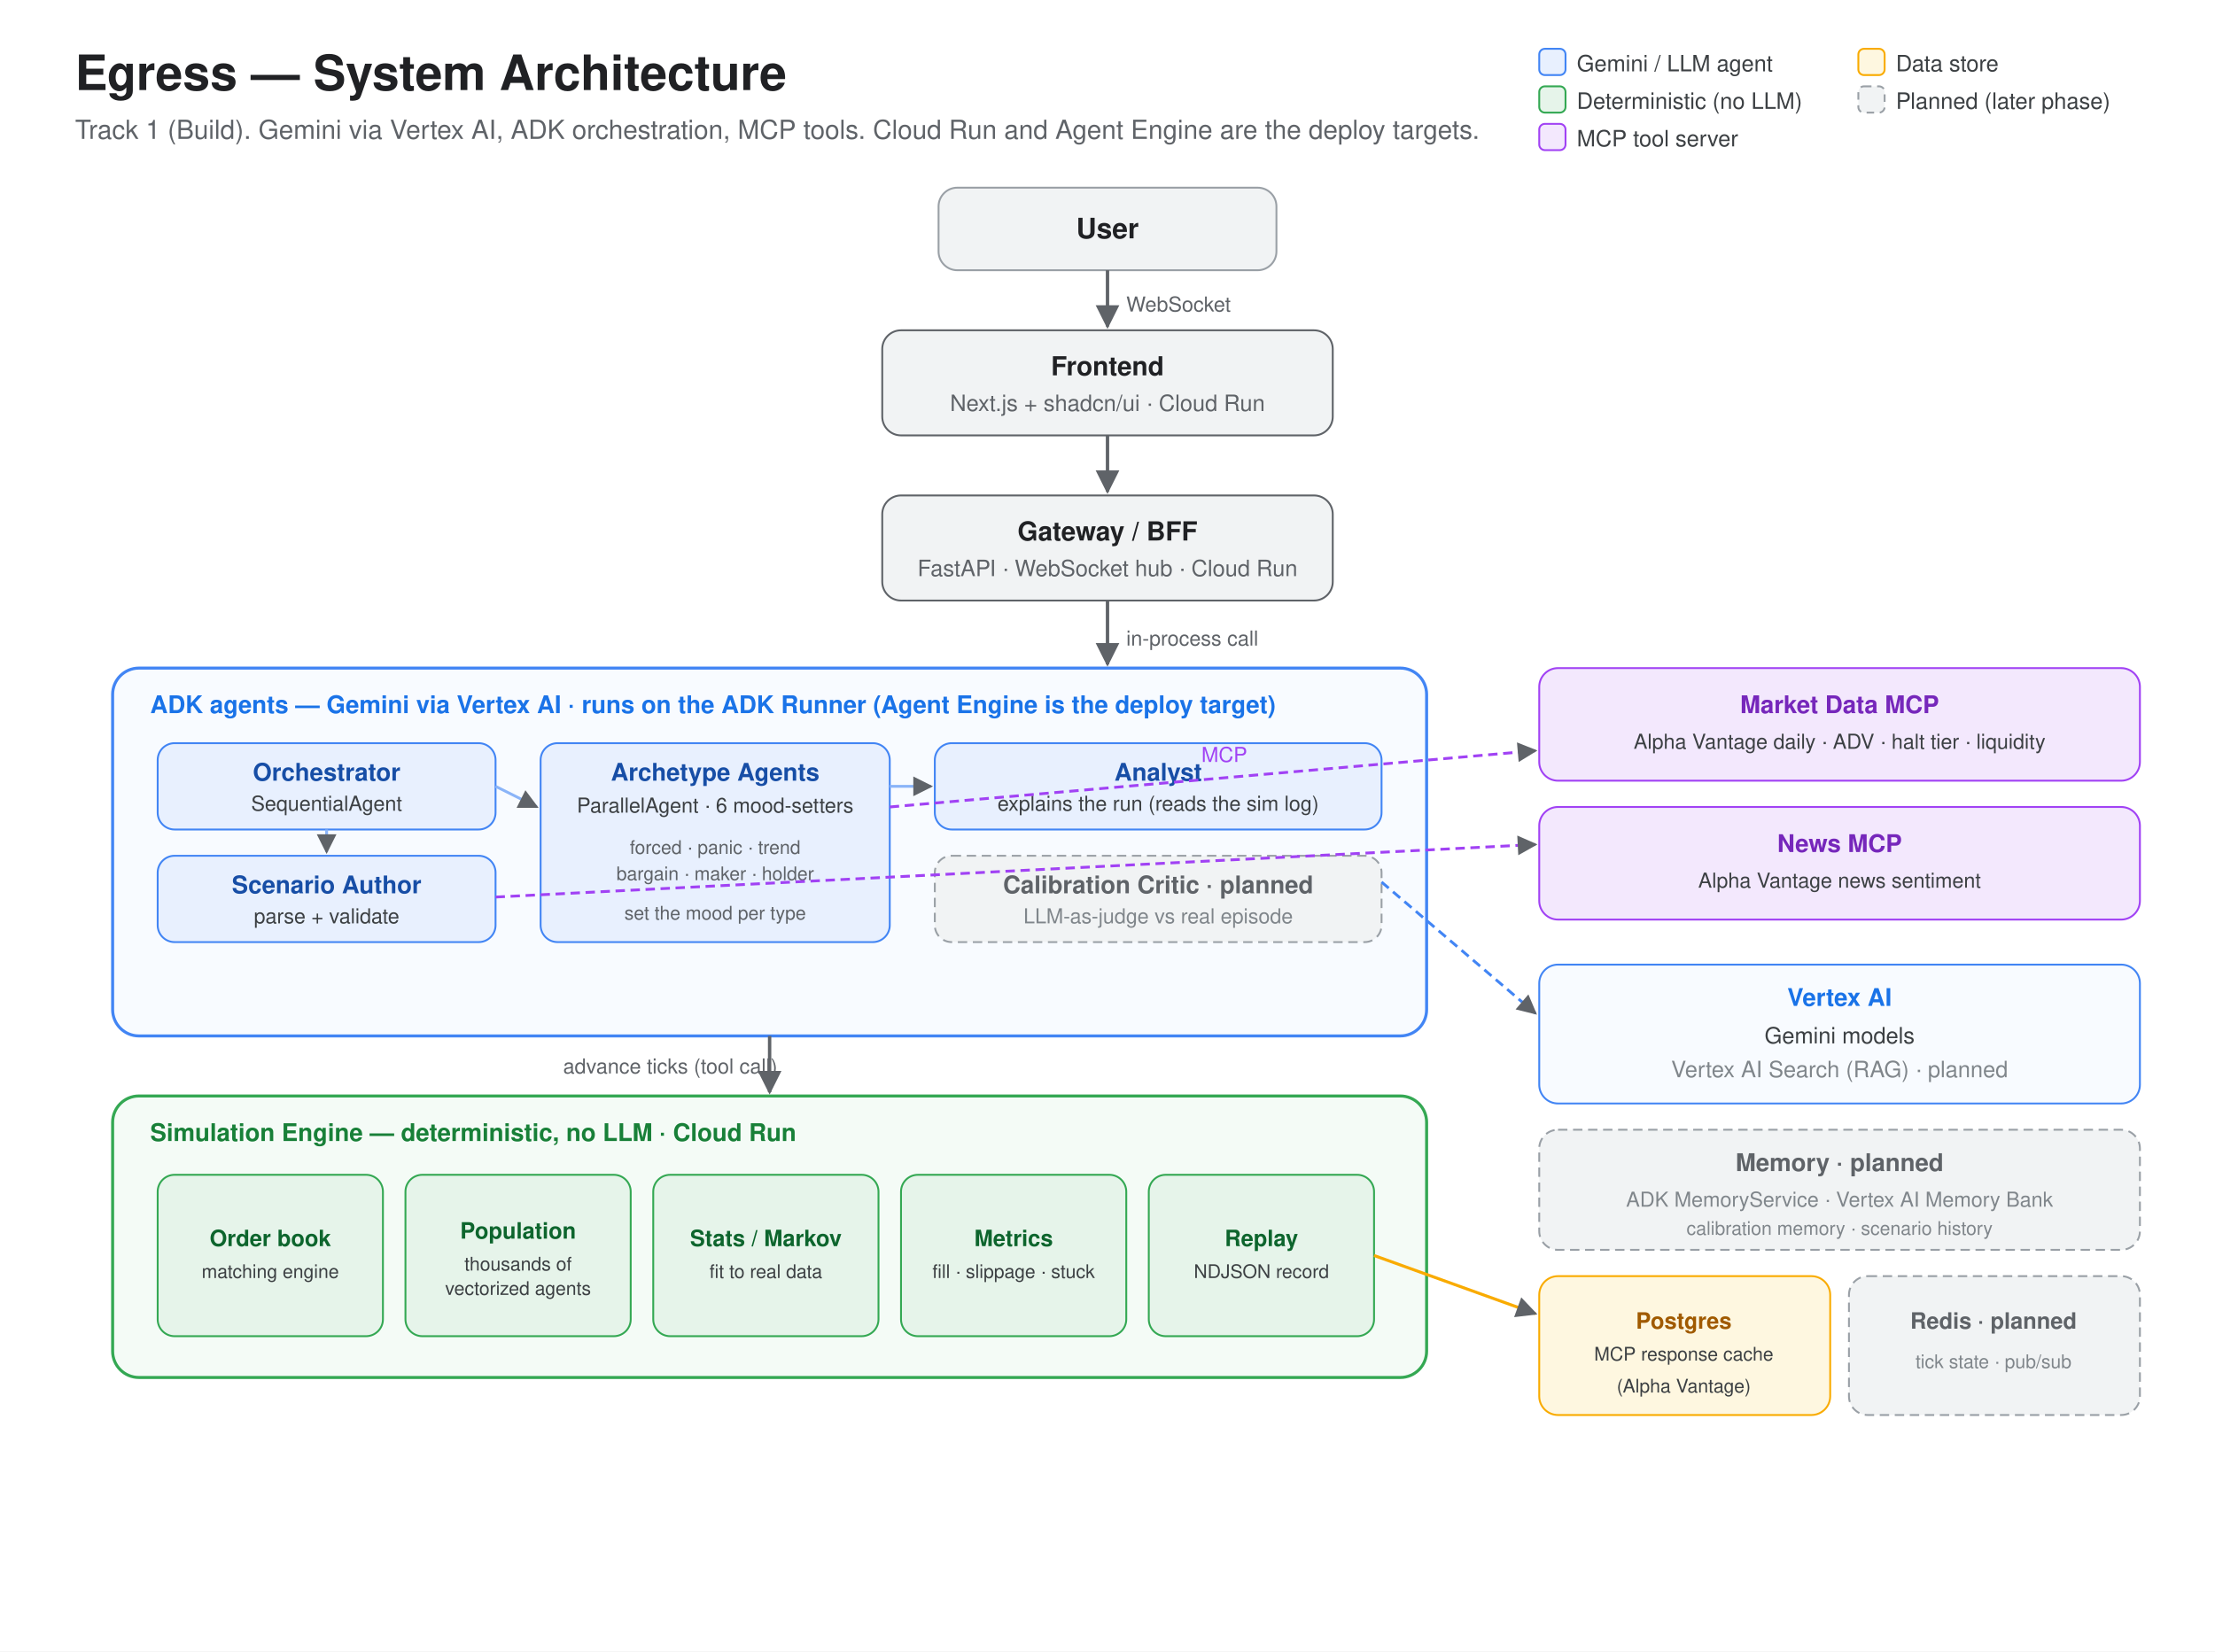
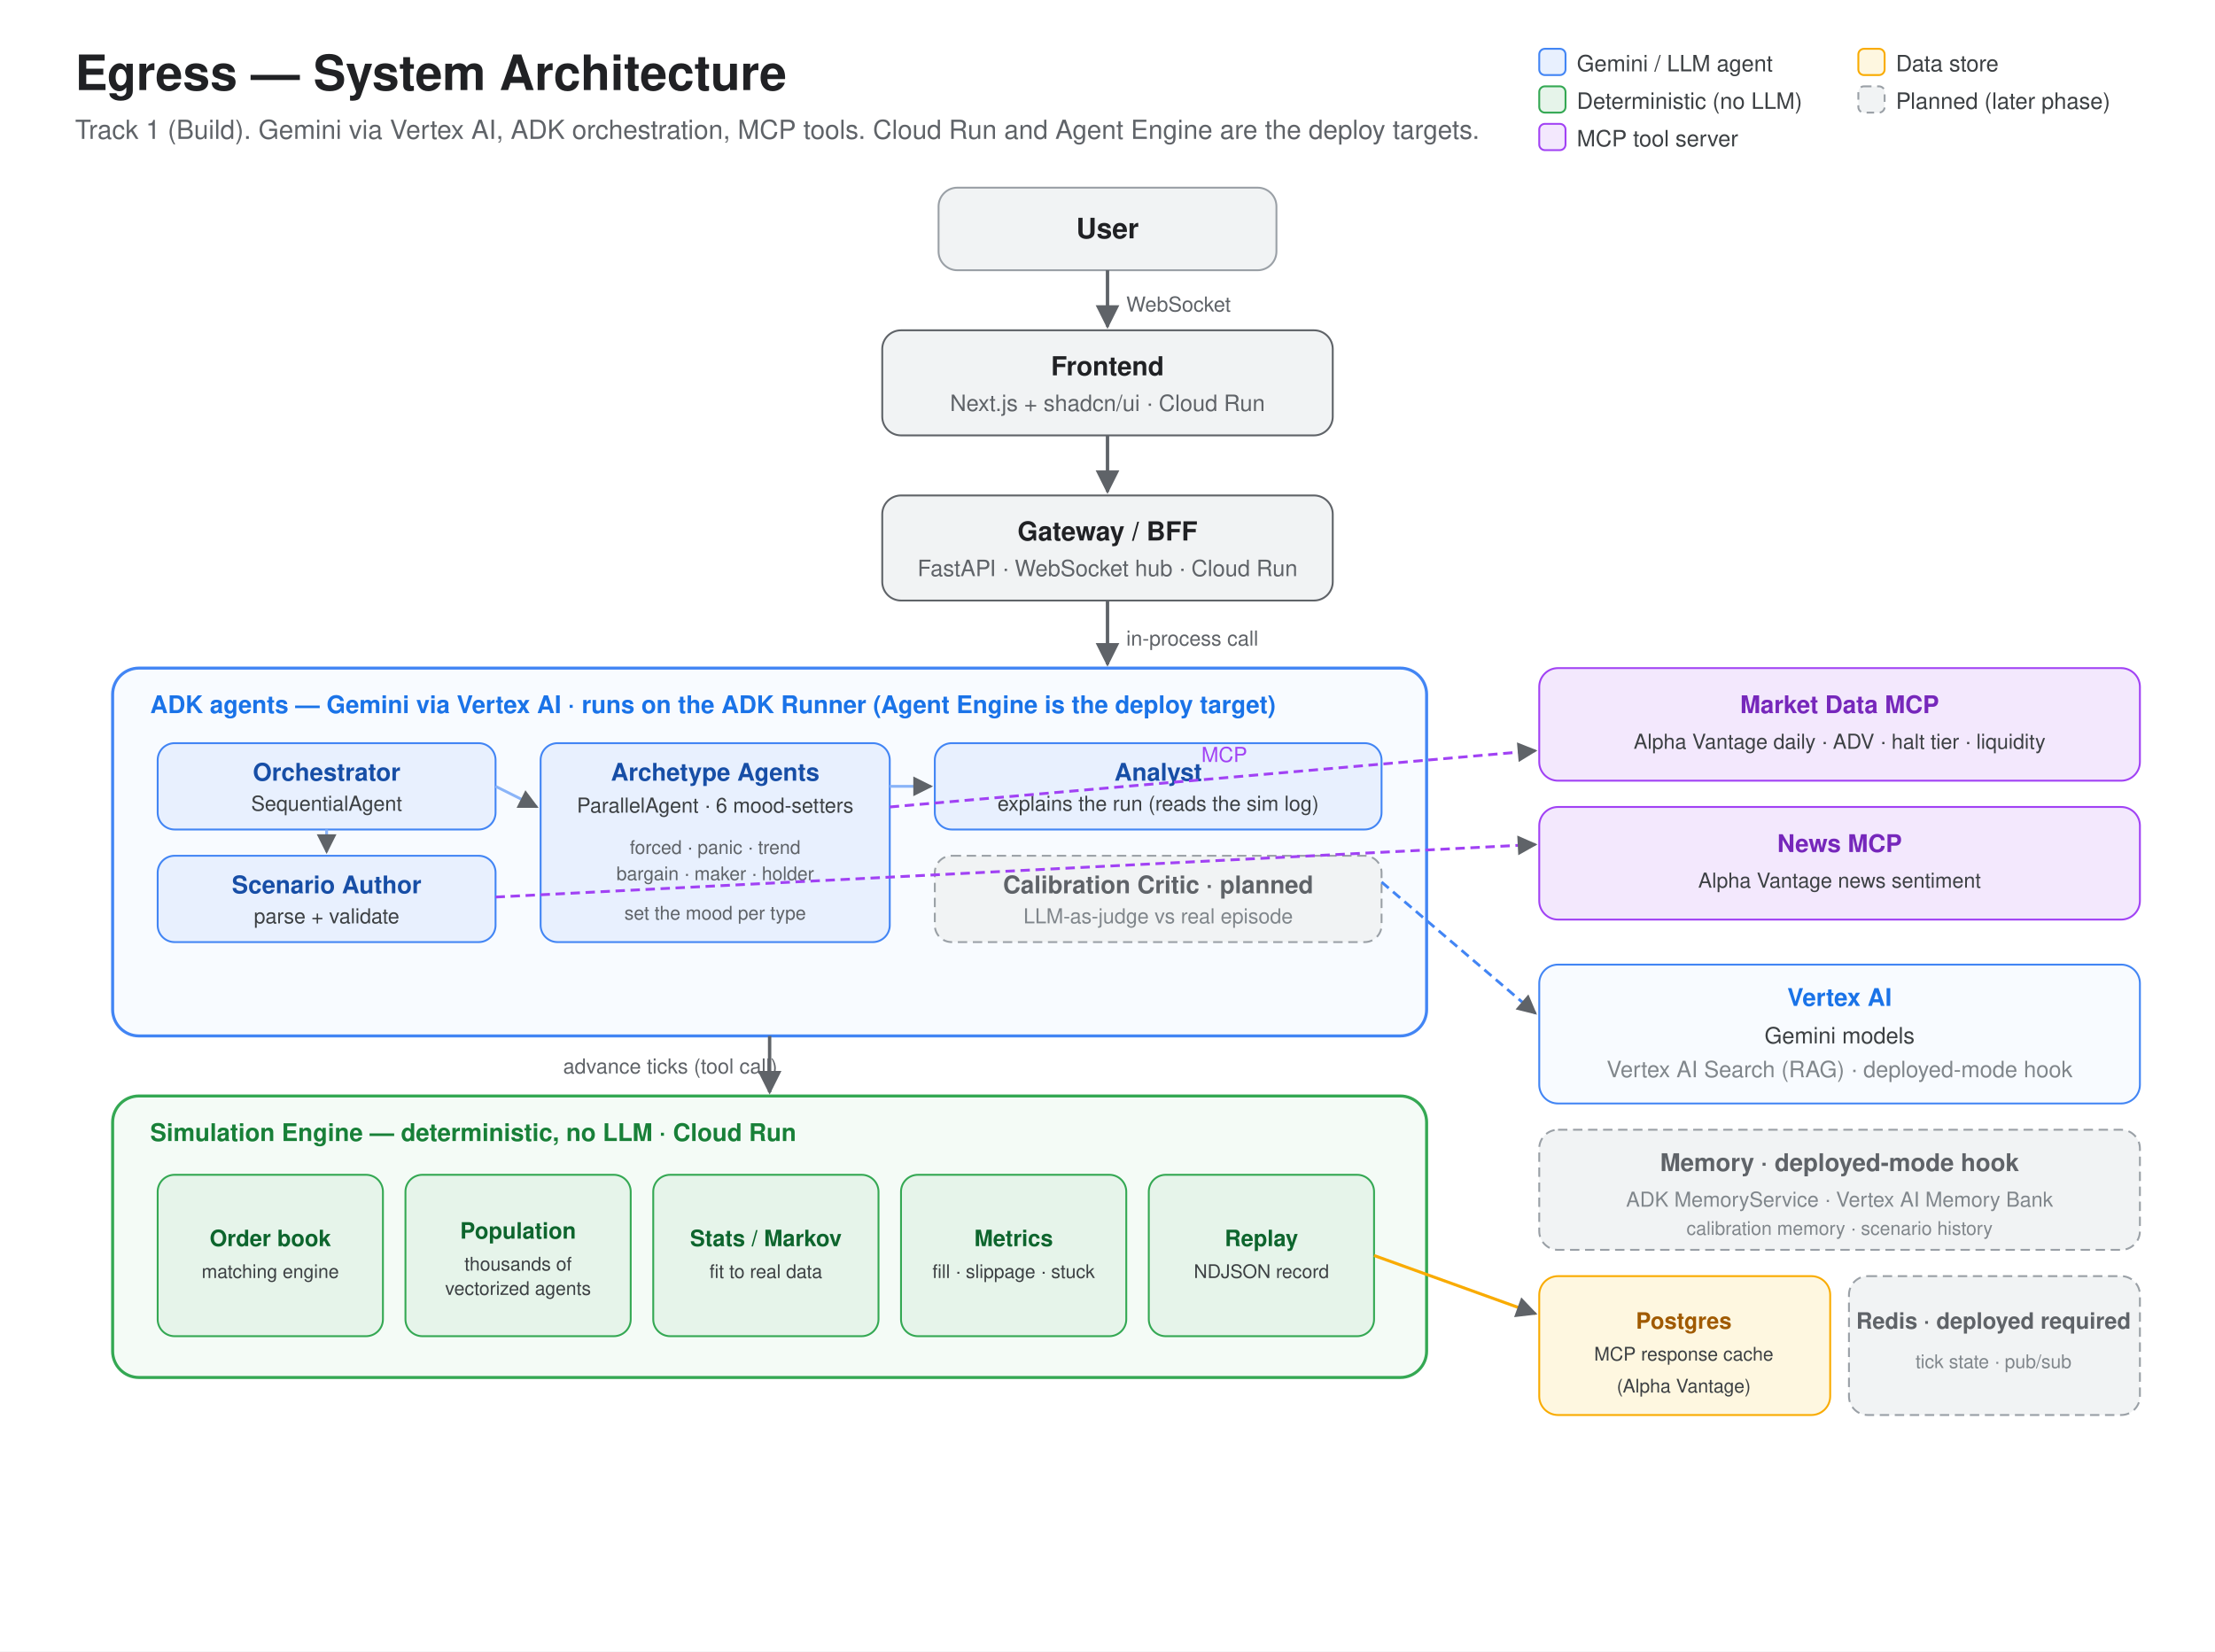
<svg xmlns="http://www.w3.org/2000/svg" viewBox="0 0 1180 880" font-family="Helvetica, Arial, sans-serif">
  <defs>
    <marker id="arrow" viewBox="0 0 10 10" refX="9" refY="5" markerWidth="7" markerHeight="7" orient="auto-start-reverse">
      <path d="M 0 0 L 10 5 L 0 10 z" fill="#5f6368" />
    </marker>
  </defs>
  <rect x="0" y="0" width="1180" height="880" fill="#ffffff" />
  <text x="40" y="48" font-size="26" font-weight="700" fill="#202124">Egress — System Architecture</text>
  <text x="40" y="74" font-size="14" fill="#5f6368">Track 1 (Build). Gemini via Vertex AI, ADK orchestration, MCP tools. Cloud Run and Agent Engine are the deploy targets.</text>
  <g font-size="12" fill="#3c4043">
    <rect x="820" y="26" width="14" height="14" rx="3" fill="#E8F0FE" stroke="#4285F4" />
    <text x="840" y="38">Gemini / LLM agent</text>
    <rect x="820" y="46" width="14" height="14" rx="3" fill="#E6F4EA" stroke="#34A853" />
    <text x="840" y="58">Deterministic (no LLM)</text>
    <rect x="820" y="66" width="14" height="14" rx="3" fill="#F3E8FD" stroke="#A142F4" />
    <text x="840" y="78">MCP tool server</text>
    <rect x="990" y="26" width="14" height="14" rx="3" fill="#FEF7E0" stroke="#F9AB00" />
    <text x="1010" y="38">Data store</text>
    <rect x="990" y="46" width="14" height="14" rx="3" fill="#F1F3F4" stroke="#9aa0a6" stroke-dasharray="4 3" />
    <text x="1010" y="58">Planned (later phase)</text>
  </g>
  <rect x="500" y="100" width="180" height="44" rx="10" fill="#F1F3F4" stroke="#9aa0a6" />
  <text x="590" y="127" font-size="15" font-weight="600" text-anchor="middle" fill="#202124">User</text>
  <rect x="470" y="176" width="240" height="56" rx="10" fill="#F1F3F4" stroke="#5f6368" />
  <text x="590" y="200" font-size="14" font-weight="600" text-anchor="middle" fill="#202124">Frontend</text>
  <text x="590" y="219" font-size="12" text-anchor="middle" fill="#5f6368">Next.js + shadcn/ui · Cloud Run</text>
  <rect x="470" y="264" width="240" height="56" rx="10" fill="#F1F3F4" stroke="#5f6368" />
  <text x="590" y="288" font-size="14" font-weight="600" text-anchor="middle" fill="#202124">Gateway / BFF</text>
  <text x="590" y="307" font-size="12" text-anchor="middle" fill="#5f6368">FastAPI · WebSocket hub · Cloud Run</text>
  <rect x="60" y="356" width="700" height="196" rx="14" fill="#F8FBFF" stroke="#4285F4" stroke-width="1.6" />
  <text x="80" y="380" font-size="13" font-weight="700" fill="#1a73e8">ADK agents — Gemini via Vertex AI · runs on the ADK Runner (Agent Engine is the deploy target)</text>
  <rect x="84" y="396" width="180" height="46" rx="9" fill="#E8F0FE" stroke="#4285F4" />
  <text x="174" y="416" font-size="13" font-weight="600" text-anchor="middle" fill="#174ea6">Orchestrator</text>
  <text x="174" y="432" font-size="11" text-anchor="middle" fill="#3c4043">SequentialAgent</text>
  <rect x="84" y="456" width="180" height="46" rx="9" fill="#E8F0FE" stroke="#4285F4" />
  <text x="174" y="476" font-size="13" font-weight="600" text-anchor="middle" fill="#174ea6">Scenario Author</text>
  <text x="174" y="492" font-size="11" text-anchor="middle" fill="#3c4043">parse + validate</text>
  <rect x="288" y="396" width="186" height="106" rx="9" fill="#E8F0FE" stroke="#4285F4" />
  <text x="381" y="416" font-size="13" font-weight="600" text-anchor="middle" fill="#174ea6">Archetype Agents</text>
  <text x="381" y="433" font-size="11" text-anchor="middle" fill="#3c4043">ParallelAgent · 6 mood-setters</text>
  <text x="381" y="455" font-size="10" text-anchor="middle" fill="#5f6368">forced · panic · trend</text>
  <text x="381" y="469" font-size="10" text-anchor="middle" fill="#5f6368">bargain · maker · holder</text>
  <text x="381" y="490" font-size="10" text-anchor="middle" fill="#5f6368">set the mood per type</text>
  <rect x="498" y="396" width="238" height="46" rx="9" fill="#E8F0FE" stroke="#4285F4" />
  <text x="617" y="416" font-size="13" font-weight="600" text-anchor="middle" fill="#174ea6">Analyst</text>
  <text x="617" y="432" font-size="11" text-anchor="middle" fill="#3c4043">explains the run (reads the sim log)</text>
  <rect x="498" y="456" width="238" height="46" rx="9" fill="#F1F3F4" stroke="#9aa0a6" stroke-dasharray="5 3" />
  <text x="617" y="476" font-size="13" font-weight="600" text-anchor="middle" fill="#5f6368">Calibration Critic · planned</text>
  <text x="617" y="492" font-size="11" text-anchor="middle" fill="#80868b">LLM-as-judge vs real episode</text>
  <rect x="60" y="584" width="700" height="150" rx="14" fill="#F4FBF6" stroke="#34A853" stroke-width="1.6" />
  <text x="80" y="608" font-size="13" font-weight="700" fill="#188038">Simulation Engine — deterministic, no LLM · Cloud Run</text>
  <rect x="84" y="626" width="120" height="86" rx="9" fill="#E6F4EA" stroke="#34A853" />
  <text x="144" y="664" font-size="12" font-weight="600" text-anchor="middle" fill="#0d652d">Order book</text>
  <text x="144" y="681" font-size="10" text-anchor="middle" fill="#3c4043">matching engine</text>
  <rect x="216" y="626" width="120" height="86" rx="9" fill="#E6F4EA" stroke="#34A853" />
  <text x="276" y="660" font-size="12" font-weight="600" text-anchor="middle" fill="#0d652d">Population</text>
  <text x="276" y="677" font-size="10" text-anchor="middle" fill="#3c4043">thousands of</text>
  <text x="276" y="690" font-size="10" text-anchor="middle" fill="#3c4043">vectorized agents</text>
  <rect x="348" y="626" width="120" height="86" rx="9" fill="#E6F4EA" stroke="#34A853" />
  <text x="408" y="664" font-size="12" font-weight="600" text-anchor="middle" fill="#0d652d">Stats / Markov</text>
  <text x="408" y="681" font-size="10" text-anchor="middle" fill="#3c4043">fit to real data</text>
  <rect x="480" y="626" width="120" height="86" rx="9" fill="#E6F4EA" stroke="#34A853" />
  <text x="540" y="664" font-size="12" font-weight="600" text-anchor="middle" fill="#0d652d">Metrics</text>
  <text x="540" y="681" font-size="10" text-anchor="middle" fill="#3c4043">fill · slippage · stuck</text>
  <rect x="612" y="626" width="120" height="86" rx="9" fill="#E6F4EA" stroke="#34A853" />
  <text x="672" y="664" font-size="12" font-weight="600" text-anchor="middle" fill="#0d652d">Replay</text>
  <text x="672" y="681" font-size="10" text-anchor="middle" fill="#3c4043">NDJSON record</text>
  <rect x="820" y="356" width="320" height="60" rx="10" fill="#F3E8FD" stroke="#A142F4" />
  <text x="980" y="380" font-size="13" font-weight="600" text-anchor="middle" fill="#7627bb">Market Data MCP</text>
  <text x="980" y="399" font-size="11" text-anchor="middle" fill="#3c4043">Alpha Vantage daily · ADV · halt tier · liquidity</text>
  <rect x="820" y="430" width="320" height="60" rx="10" fill="#F3E8FD" stroke="#A142F4" />
  <text x="980" y="454" font-size="13" font-weight="600" text-anchor="middle" fill="#7627bb">News MCP</text>
  <text x="980" y="473" font-size="11" text-anchor="middle" fill="#3c4043">Alpha Vantage news sentiment</text>
  <rect x="820" y="514" width="320" height="74" rx="10" fill="#F8FBFF" stroke="#4285F4" />
  <text x="980" y="536" font-size="13" font-weight="700" text-anchor="middle" fill="#1a73e8">Vertex AI</text>
  <text x="980" y="556" font-size="12" text-anchor="middle" fill="#3c4043">Gemini models</text>
-   <text x="980" y="574" font-size="12" text-anchor="middle" fill="#80868b">Vertex AI Search (RAG) · planned</text>
+   <text x="980" y="574" font-size="12" text-anchor="middle" fill="#80868b">Vertex AI Search (RAG) · deployed-mode hook</text>
  <rect x="820" y="602" width="320" height="64" rx="10" fill="#F1F3F4" stroke="#9aa0a6" stroke-dasharray="5 3" />
-   <text x="980" y="624" font-size="13" font-weight="700" text-anchor="middle" fill="#5f6368">Memory · planned</text>
+   <text x="980" y="624" font-size="13" font-weight="700" text-anchor="middle" fill="#5f6368">Memory · deployed-mode hook</text>
  <text x="980" y="643" font-size="11" text-anchor="middle" fill="#80868b">ADK MemoryService · Vertex AI Memory Bank</text>
  <text x="980" y="658" font-size="10" text-anchor="middle" fill="#80868b">calibration memory · scenario history</text>
  <rect x="820" y="680" width="155" height="74" rx="10" fill="#FEF7E0" stroke="#F9AB00" />
  <text x="897" y="708" font-size="12" font-weight="600" text-anchor="middle" fill="#a05a00">Postgres</text>
  <text x="897" y="725" font-size="10" text-anchor="middle" fill="#3c4043">MCP response cache</text>
  <text x="897" y="742" font-size="10" text-anchor="middle" fill="#3c4043">(Alpha Vantage)</text>
  <rect x="985" y="680" width="155" height="74" rx="10" fill="#F1F3F4" stroke="#9aa0a6" stroke-dasharray="5 3" />
-   <text x="1062" y="708" font-size="12" font-weight="600" text-anchor="middle" fill="#5f6368">Redis · planned</text>
+   <text x="1062" y="708" font-size="12" font-weight="600" text-anchor="middle" fill="#5f6368">Redis · deployed required</text>
  <text x="1062" y="729" font-size="10" text-anchor="middle" fill="#80868b">tick state · pub/sub</text>
  <g stroke="#5f6368" stroke-width="1.8" fill="none">
    <line x1="590" y1="144" x2="590" y2="174" marker-end="url(#arrow)" />
    <line x1="590" y1="232" x2="590" y2="262" marker-end="url(#arrow)" />
    <line x1="590" y1="320" x2="590" y2="354" marker-end="url(#arrow)" />
    <line x1="410" y1="552" x2="410" y2="582" marker-end="url(#arrow)" />
  </g>
  <g stroke="#8ab4f8" stroke-width="1.5" fill="none">
    <line x1="264" y1="419" x2="286" y2="430" marker-end="url(#arrow)" />
    <line x1="174" y1="442" x2="174" y2="454" marker-end="url(#arrow)" />
    <line x1="474" y1="419" x2="496" y2="419" marker-end="url(#arrow)" />
  </g>
  <g stroke="#a142f4" stroke-width="1.5" fill="none" stroke-dasharray="5 3">
    <line x1="474" y1="430" x2="818" y2="400" marker-end="url(#arrow)" />
    <line x1="264" y1="478" x2="818" y2="450" marker-end="url(#arrow)" />
  </g>
  <g stroke="#4285F4" stroke-width="1.5" fill="none" stroke-dasharray="5 3">
    <line x1="736" y1="470" x2="818" y2="540" marker-end="url(#arrow)" />
  </g>
  <g stroke="#f9ab00" stroke-width="1.6" fill="none">
    <line x1="732" y1="669" x2="818" y2="700" marker-end="url(#arrow)" />
  </g>
  <g font-size="11" fill="#5f6368">
    <text x="600" y="166">WebSocket</text>
    <text x="600" y="344">in-process call</text>
    <text x="300" y="572">advance ticks (tool call)</text>
    <text x="640" y="406" fill="#a142f4">MCP</text>
  </g>
</svg>
